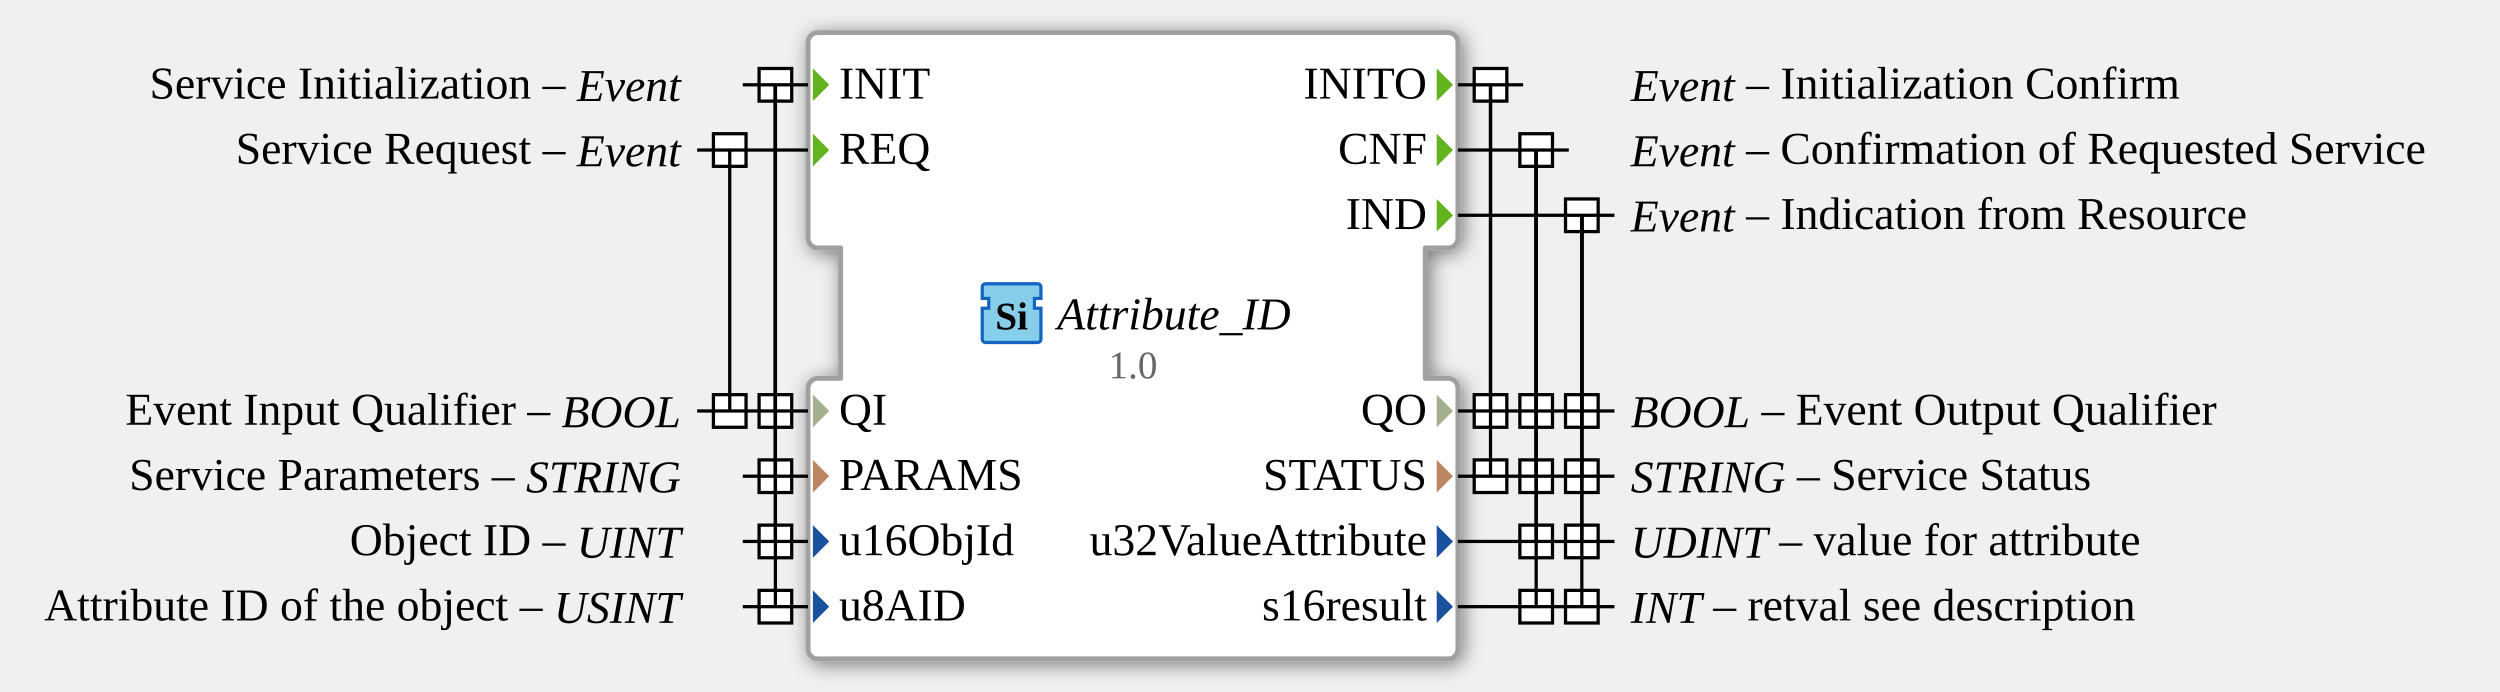
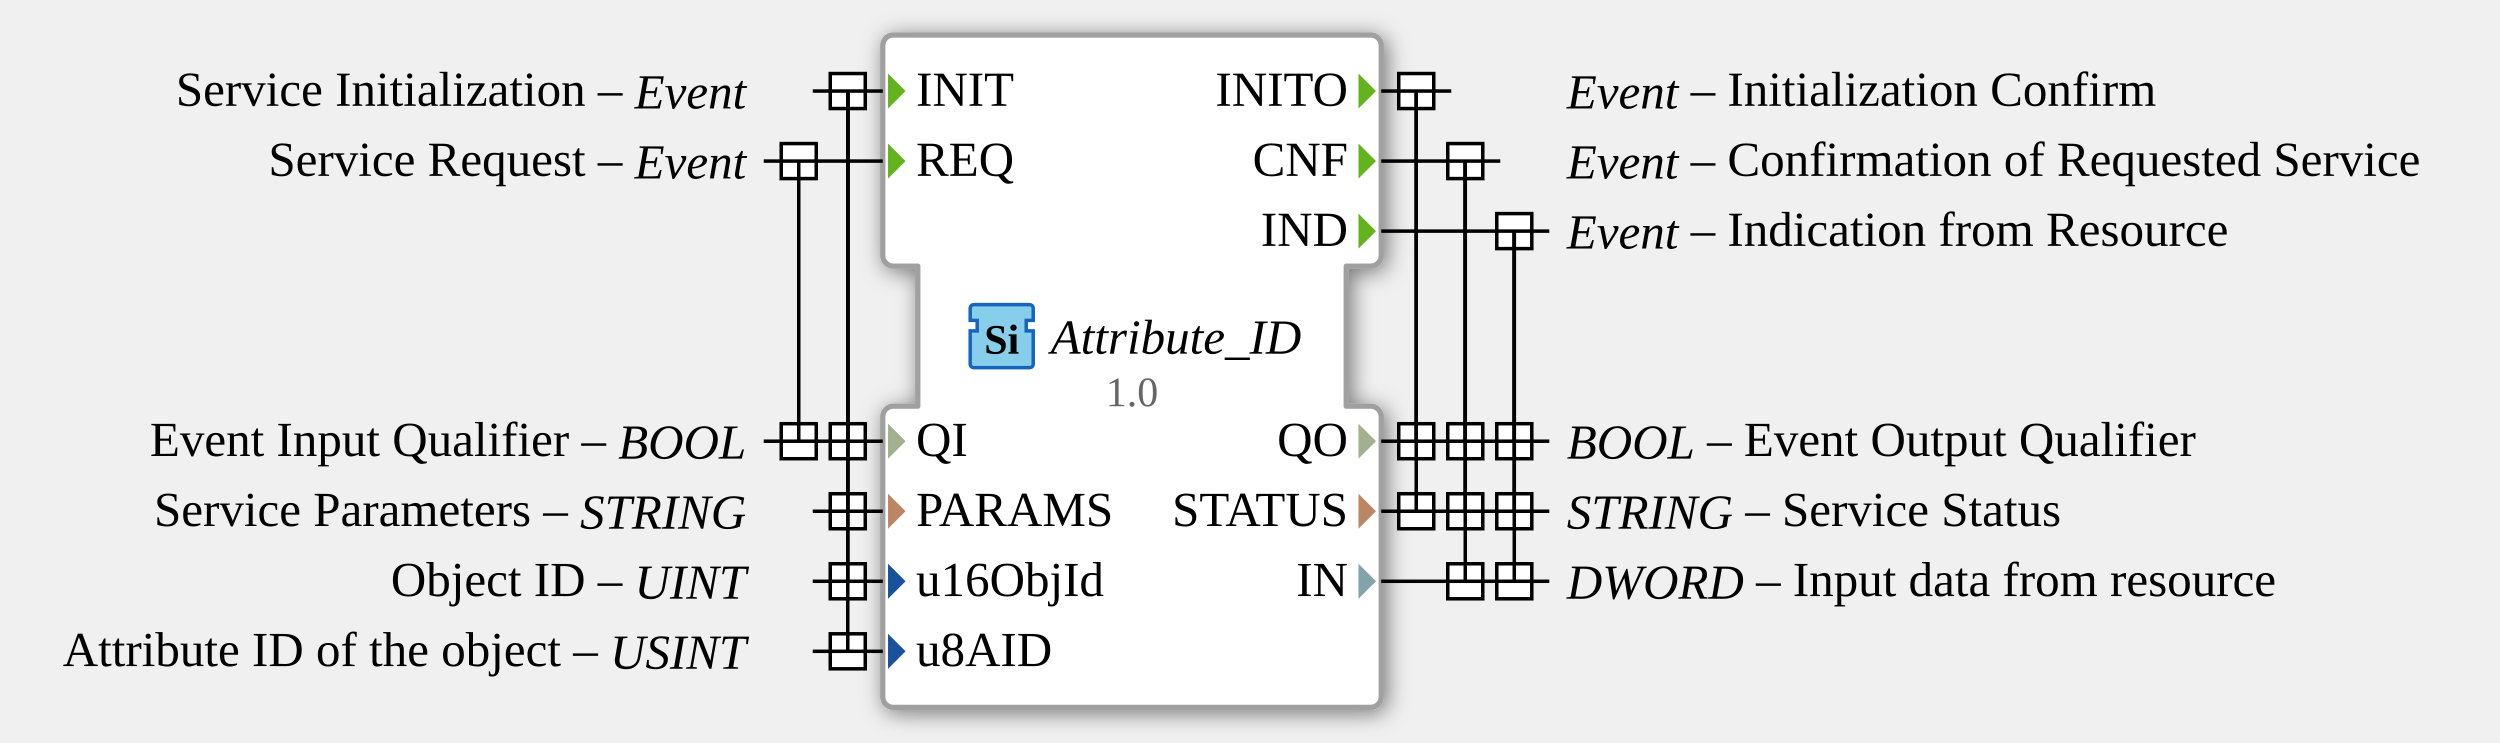
- <svg xmlns="http://www.w3.org/2000/svg" viewBox="0 0 766.474 212.0" width="766.474" height="212.0">
+ <svg xmlns="http://www.w3.org/2000/svg" viewBox="0 0 713.946 212.0" width="713.946" height="212.0">
  <style>
    @font-face {
      font-family: "TGL";
      src: local("TGL 0-17_std"), local("TGL 0-17"), local("TGL 0-17 alt");
      font-style: normal;
      font-weight: normal;
    }
    @font-face {
      font-family: "TGL";
      src: local("TGL 0-16_std"), local("TGL 0-16");
      font-style: italic;
      font-weight: normal;
    }
  </style>
  <defs>
    <filter id="dropShadow" x="-20%" y="-20%" width="140%" height="140%">
      <feGaussianBlur in="SourceAlpha" stdDeviation="3" result="blur" />
      <feOffset in="blur" dx="1" dy="1" result="offsetBlur" />
      <feFlood flood-color="#000000" flood-opacity="0.5" result="shadowColor" />
      <feComposite in="shadowColor" in2="offsetBlur" operator="in" result="shadow" />
      <feMerge>
        <feMergeNode in="shadow" />
        <feMergeNode in="SourceGraphic" />
      </feMerge>
    </filter>
  </defs>
-   <g transform="translate(247.7275, 10)">
-     <path d="M 3 0             L 196.248 0             A 3 3 0 0 1 199.248 3             L 199.248 63.0             A 3 3 0 0 1 196.248 66.0             L 189.248 66.0             L 189.248 106.0             L 196.248 106.0             A 3 3 0 0 1 199.248 109.0             L 199.248 189.0             A 3 3 0 0 1 196.248 192.0             L 3 192.0             A 3 3 0 0 1 0 189.0             L 0 109.0             A 3 3 0 0 1 3 106.0             L 10 106.0             L 10 66.0             L 3 66.0             A 3 3 0 0 1 0 63.0             L 0 3             A 3 3 0 0 1 3 0             Z" fill="#FFFFFF" stroke="#A0A0A0" stroke-width="1.5" stroke-linejoin="round" filter="url(#dropShadow)" />
+   <g transform="translate(252.1025, 10)">
+     <path d="M 3 0             L 139.346 0             A 3 3 0 0 1 142.346 3             L 142.346 63.0             A 3 3 0 0 1 139.346 66.0             L 132.346 66.0             L 132.346 106.0             L 139.346 106.0             A 3 3 0 0 1 142.346 109.0             L 142.346 189.0             A 3 3 0 0 1 139.346 192.0             L 3 192.0             A 3 3 0 0 1 0 189.0             L 0 109.0             A 3 3 0 0 1 3 106.0             L 10 106.0             L 10 66.0             L 3 66.0             A 3 3 0 0 1 0 63.0             L 0 3             A 3 3 0 0 1 3 0             Z" fill="#FFFFFF" stroke="#A0A0A0" stroke-width="1.5" stroke-linejoin="round" filter="url(#dropShadow)" />
    <polygon points="1.5,11.0 6.5,16.0 1.5,21.0" fill="#63B31F" />
    <text x="9.5" y="17.0" font-family="TGL, 'Times New Roman', Times, serif" font-size="14" fill="#000000" dominant-baseline="middle">INIT</text>
    <polygon points="1.5,31.0 6.5,36.0 1.5,41.0" fill="#63B31F" />
    <text x="9.5" y="37.0" font-family="TGL, 'Times New Roman', Times, serif" font-size="14" fill="#000000" dominant-baseline="middle">REQ</text>
-     <polygon points="192.748,11.0 197.748,16.0 192.748,21.0" fill="#63B31F" />
-     <text x="189.748" y="17.0" font-family="TGL, 'Times New Roman', Times, serif" font-size="14" fill="#000000" text-anchor="end" dominant-baseline="middle">INITO</text>
-     <polygon points="192.748,31.0 197.748,36.0 192.748,41.0" fill="#63B31F" />
-     <text x="189.748" y="37.0" font-family="TGL, 'Times New Roman', Times, serif" font-size="14" fill="#000000" text-anchor="end" dominant-baseline="middle">CNF</text>
-     <polygon points="192.748,51.0 197.748,56.0 192.748,61.0" fill="#63B31F" />
-     <text x="189.748" y="57.0" font-family="TGL, 'Times New Roman', Times, serif" font-size="14" fill="#000000" text-anchor="end" dominant-baseline="middle">IND</text>
-     <path d="M 54.415 77.0             L 70.415 77.0             A 1 1 0 0 1 71.415 78.0             L 71.415 81.5             L 69.415 81.5             L 69.415 84.5             L 71.415 84.5             L 71.415 94.0             A 1 1 0 0 1 70.415 95.0             L 54.415 95.0             A 1 1 0 0 1 53.415 94.0             L 53.415 84.5             L 55.415 84.5             L 55.415 81.5             L 53.415 81.5             L 53.415 78.0             A 1 1 0 0 1 54.415 77.0             Z" fill="#87CEEB" stroke="#1565C0" stroke-width="1" />
-     <text x="62.415" y="91.0" font-family="TGL, 'Times New Roman', Times, serif" font-size="12" font-weight="bold" fill="#000000" text-anchor="middle">Si</text>
-     <text x="76.415" y="91.0" font-family="TGL, 'Times New Roman', Times, serif" font-size="14" fill="#000000" font-style="italic">Attribute_ID</text>
-     <text x="99.624" y="106.0" font-family="TGL, 'Times New Roman', Times, serif" font-size="12" fill="#666666" text-anchor="middle">1.0</text>
+     <polygon points="135.846,11.0 140.846,16.0 135.846,21.0" fill="#63B31F" />
+     <text x="132.846" y="17.0" font-family="TGL, 'Times New Roman', Times, serif" font-size="14" fill="#000000" text-anchor="end" dominant-baseline="middle">INITO</text>
+     <polygon points="135.846,31.0 140.846,36.0 135.846,41.0" fill="#63B31F" />
+     <text x="132.846" y="37.0" font-family="TGL, 'Times New Roman', Times, serif" font-size="14" fill="#000000" text-anchor="end" dominant-baseline="middle">CNF</text>
+     <polygon points="135.846,51.0 140.846,56.0 135.846,61.0" fill="#63B31F" />
+     <text x="132.846" y="57.0" font-family="TGL, 'Times New Roman', Times, serif" font-size="14" fill="#000000" text-anchor="end" dominant-baseline="middle">IND</text>
+     <path d="M 25.963 77.0             L 41.963 77.0             A 1 1 0 0 1 42.963 78.0             L 42.963 81.5             L 40.963 81.5             L 40.963 84.5             L 42.963 84.5             L 42.963 94.0             A 1 1 0 0 1 41.963 95.0             L 25.963 95.0             A 1 1 0 0 1 24.963 94.0             L 24.963 84.5             L 26.963 84.5             L 26.963 81.5             L 24.963 81.5             L 24.963 78.0             A 1 1 0 0 1 25.963 77.0             Z" fill="#87CEEB" stroke="#1565C0" stroke-width="1" />
+     <text x="33.963" y="91.0" font-family="TGL, 'Times New Roman', Times, serif" font-size="12" font-weight="bold" fill="#000000" text-anchor="middle">Si</text>
+     <text x="47.963" y="91.0" font-family="TGL, 'Times New Roman', Times, serif" font-size="14" fill="#000000" font-style="italic">Attribute_ID</text>
+     <text x="71.173" y="106.0" font-family="TGL, 'Times New Roman', Times, serif" font-size="12" fill="#666666" text-anchor="middle">1.0</text>
    <polygon points="1.5,111.0 6.5,116.0 1.5,121.0" fill="#A3B08F" />
    <text x="9.5" y="117.0" font-family="TGL, 'Times New Roman', Times, serif" font-size="14" fill="#000000" dominant-baseline="middle">QI</text>
    <polygon points="1.5,131.0 6.5,136.0 1.5,141.0" fill="#BD8663" />
    <text x="9.5" y="137.0" font-family="TGL, 'Times New Roman', Times, serif" font-size="14" fill="#000000" dominant-baseline="middle">PARAMS</text>
    <polygon points="1.5,151.0 6.5,156.0 1.5,161.0" fill="#18519E" />
    <text x="9.5" y="157.0" font-family="TGL, 'Times New Roman', Times, serif" font-size="14" fill="#000000" dominant-baseline="middle">u16ObjId</text>
    <polygon points="1.5,171.0 6.5,176.0 1.5,181.0" fill="#18519E" />
    <text x="9.5" y="177.0" font-family="TGL, 'Times New Roman', Times, serif" font-size="14" fill="#000000" dominant-baseline="middle">u8AID</text>
-     <polygon points="192.748,111.0 197.748,116.0 192.748,121.0" fill="#A3B08F" />
-     <text x="189.748" y="117.0" font-family="TGL, 'Times New Roman', Times, serif" font-size="14" fill="#000000" text-anchor="end" dominant-baseline="middle">QO</text>
-     <polygon points="192.748,131.0 197.748,136.0 192.748,141.0" fill="#BD8663" />
-     <text x="189.748" y="137.0" font-family="TGL, 'Times New Roman', Times, serif" font-size="14" fill="#000000" text-anchor="end" dominant-baseline="middle">STATUS</text>
-     <polygon points="192.748,151.0 197.748,156.0 192.748,161.0" fill="#18519E" />
-     <text x="189.748" y="157.0" font-family="TGL, 'Times New Roman', Times, serif" font-size="14" fill="#000000" text-anchor="end" dominant-baseline="middle">u32ValueAttribute</text>
-     <polygon points="192.748,171.0 197.748,176.0 192.748,181.0" fill="#18519E" />
-     <text x="189.748" y="177.0" font-family="TGL, 'Times New Roman', Times, serif" font-size="14" fill="#000000" text-anchor="end" dominant-baseline="middle">s16result</text>
+     <polygon points="135.846,111.0 140.846,116.0 135.846,121.0" fill="#A3B08F" />
+     <text x="132.846" y="117.0" font-family="TGL, 'Times New Roman', Times, serif" font-size="14" fill="#000000" text-anchor="end" dominant-baseline="middle">QO</text>
+     <polygon points="135.846,131.0 140.846,136.0 135.846,141.0" fill="#BD8663" />
+     <text x="132.846" y="137.0" font-family="TGL, 'Times New Roman', Times, serif" font-size="14" fill="#000000" text-anchor="end" dominant-baseline="middle">STATUS</text>
+     <polygon points="135.846,151.0 140.846,156.0 135.846,161.0" fill="#82A3A9" />
+     <text x="132.846" y="157.0" font-family="TGL, 'Times New Roman', Times, serif" font-size="14" fill="#000000" text-anchor="end" dominant-baseline="middle">IN</text>
    <rect x="-15" y="11.0" width="10" height="10" fill="#FFFFFF" stroke="#000000" stroke-width="1" />
    <rect x="-15" y="111.0" width="10" height="10" fill="#FFFFFF" stroke="#000000" stroke-width="1" />
    <line x1="-10.0" y1="16.0" x2="-10.0" y2="116.0" stroke="#000000" stroke-width="1" />
    <rect x="-15" y="131.0" width="10" height="10" fill="#FFFFFF" stroke="#000000" stroke-width="1" />
    <line x1="-10.0" y1="16.0" x2="-10.0" y2="136.0" stroke="#000000" stroke-width="1" />
    <rect x="-15" y="151.0" width="10" height="10" fill="#FFFFFF" stroke="#000000" stroke-width="1" />
    <line x1="-10.0" y1="16.0" x2="-10.0" y2="156.0" stroke="#000000" stroke-width="1" />
    <rect x="-15" y="171.0" width="10" height="10" fill="#FFFFFF" stroke="#000000" stroke-width="1" />
    <line x1="-10.0" y1="16.0" x2="-10.0" y2="176.0" stroke="#000000" stroke-width="1" />
    <rect x="-29" y="31.0" width="10" height="10" fill="#FFFFFF" stroke="#000000" stroke-width="1" />
    <rect x="-29" y="111.0" width="10" height="10" fill="#FFFFFF" stroke="#000000" stroke-width="1" />
    <line x1="-24.0" y1="36.0" x2="-24.0" y2="116.0" stroke="#000000" stroke-width="1" />
-     <rect x="204.248" y="11.0" width="10" height="10" fill="#FFFFFF" stroke="#000000" stroke-width="1" />
-     <rect x="204.248" y="111.0" width="10" height="10" fill="#FFFFFF" stroke="#000000" stroke-width="1" />
-     <line x1="209.248" y1="16.0" x2="209.248" y2="116.0" stroke="#000000" stroke-width="1" />
-     <rect x="204.248" y="131.0" width="10" height="10" fill="#FFFFFF" stroke="#000000" stroke-width="1" />
-     <line x1="209.248" y1="16.0" x2="209.248" y2="136.0" stroke="#000000" stroke-width="1" />
-     <rect x="218.248" y="31.0" width="10" height="10" fill="#FFFFFF" stroke="#000000" stroke-width="1" />
-     <rect x="218.248" y="111.0" width="10" height="10" fill="#FFFFFF" stroke="#000000" stroke-width="1" />
-     <line x1="223.248" y1="36.0" x2="223.248" y2="116.0" stroke="#000000" stroke-width="1" />
-     <rect x="218.248" y="131.0" width="10" height="10" fill="#FFFFFF" stroke="#000000" stroke-width="1" />
-     <line x1="223.248" y1="36.0" x2="223.248" y2="136.0" stroke="#000000" stroke-width="1" />
-     <rect x="218.248" y="151.0" width="10" height="10" fill="#FFFFFF" stroke="#000000" stroke-width="1" />
-     <line x1="223.248" y1="36.0" x2="223.248" y2="156.0" stroke="#000000" stroke-width="1" />
-     <rect x="218.248" y="171.0" width="10" height="10" fill="#FFFFFF" stroke="#000000" stroke-width="1" />
-     <line x1="223.248" y1="36.0" x2="223.248" y2="176.0" stroke="#000000" stroke-width="1" />
-     <rect x="232.248" y="51.0" width="10" height="10" fill="#FFFFFF" stroke="#000000" stroke-width="1" />
-     <rect x="232.248" y="111.0" width="10" height="10" fill="#FFFFFF" stroke="#000000" stroke-width="1" />
-     <line x1="237.248" y1="56.0" x2="237.248" y2="116.0" stroke="#000000" stroke-width="1" />
-     <rect x="232.248" y="131.0" width="10" height="10" fill="#FFFFFF" stroke="#000000" stroke-width="1" />
-     <line x1="237.248" y1="56.0" x2="237.248" y2="136.0" stroke="#000000" stroke-width="1" />
-     <rect x="232.248" y="151.0" width="10" height="10" fill="#FFFFFF" stroke="#000000" stroke-width="1" />
-     <line x1="237.248" y1="56.0" x2="237.248" y2="156.0" stroke="#000000" stroke-width="1" />
-     <rect x="232.248" y="171.0" width="10" height="10" fill="#FFFFFF" stroke="#000000" stroke-width="1" />
-     <line x1="237.248" y1="56.0" x2="237.248" y2="176.0" stroke="#000000" stroke-width="1" />
+     <rect x="147.346" y="11.0" width="10" height="10" fill="#FFFFFF" stroke="#000000" stroke-width="1" />
+     <rect x="147.346" y="111.0" width="10" height="10" fill="#FFFFFF" stroke="#000000" stroke-width="1" />
+     <line x1="152.346" y1="16.0" x2="152.346" y2="116.0" stroke="#000000" stroke-width="1" />
+     <rect x="147.346" y="131.0" width="10" height="10" fill="#FFFFFF" stroke="#000000" stroke-width="1" />
+     <line x1="152.346" y1="16.0" x2="152.346" y2="136.0" stroke="#000000" stroke-width="1" />
+     <rect x="161.346" y="31.0" width="10" height="10" fill="#FFFFFF" stroke="#000000" stroke-width="1" />
+     <rect x="161.346" y="111.0" width="10" height="10" fill="#FFFFFF" stroke="#000000" stroke-width="1" />
+     <line x1="166.346" y1="36.0" x2="166.346" y2="116.0" stroke="#000000" stroke-width="1" />
+     <rect x="161.346" y="131.0" width="10" height="10" fill="#FFFFFF" stroke="#000000" stroke-width="1" />
+     <line x1="166.346" y1="36.0" x2="166.346" y2="136.0" stroke="#000000" stroke-width="1" />
+     <rect x="161.346" y="151.0" width="10" height="10" fill="#FFFFFF" stroke="#000000" stroke-width="1" />
+     <line x1="166.346" y1="36.0" x2="166.346" y2="156.0" stroke="#000000" stroke-width="1" />
+     <rect x="175.346" y="51.0" width="10" height="10" fill="#FFFFFF" stroke="#000000" stroke-width="1" />
+     <rect x="175.346" y="111.0" width="10" height="10" fill="#FFFFFF" stroke="#000000" stroke-width="1" />
+     <line x1="180.346" y1="56.0" x2="180.346" y2="116.0" stroke="#000000" stroke-width="1" />
+     <rect x="175.346" y="131.0" width="10" height="10" fill="#FFFFFF" stroke="#000000" stroke-width="1" />
+     <line x1="180.346" y1="56.0" x2="180.346" y2="136.0" stroke="#000000" stroke-width="1" />
+     <rect x="175.346" y="151.0" width="10" height="10" fill="#FFFFFF" stroke="#000000" stroke-width="1" />
+     <line x1="180.346" y1="56.0" x2="180.346" y2="156.0" stroke="#000000" stroke-width="1" />
    <line x1="0" y1="16.0" x2="-20" y2="16.0" stroke="#000000" stroke-width="1" />
    <line x1="0" y1="36.0" x2="-34" y2="36.0" stroke="#000000" stroke-width="1" />
    <line x1="0" y1="116.0" x2="-34" y2="116.0" stroke="#000000" stroke-width="1" />
    <line x1="0" y1="136.0" x2="-20" y2="136.0" stroke="#000000" stroke-width="1" />
    <line x1="0" y1="156.0" x2="-20" y2="156.0" stroke="#000000" stroke-width="1" />
    <line x1="0" y1="176.0" x2="-20" y2="176.0" stroke="#000000" stroke-width="1" />
-     <line x1="199.248" y1="16.0" x2="219.248" y2="16.0" stroke="#000000" stroke-width="1" />
-     <line x1="199.248" y1="36.0" x2="233.248" y2="36.0" stroke="#000000" stroke-width="1" />
-     <line x1="199.248" y1="56.0" x2="247.248" y2="56.0" stroke="#000000" stroke-width="1" />
-     <line x1="199.248" y1="116.0" x2="247.248" y2="116.0" stroke="#000000" stroke-width="1" />
-     <line x1="199.248" y1="136.0" x2="247.248" y2="136.0" stroke="#000000" stroke-width="1" />
-     <line x1="199.248" y1="156.0" x2="247.248" y2="156.0" stroke="#000000" stroke-width="1" />
-     <line x1="199.248" y1="176.0" x2="247.248" y2="176.0" stroke="#000000" stroke-width="1" />
+     <line x1="142.346" y1="16.0" x2="162.346" y2="16.0" stroke="#000000" stroke-width="1" />
+     <line x1="142.346" y1="36.0" x2="176.346" y2="36.0" stroke="#000000" stroke-width="1" />
+     <line x1="142.346" y1="56.0" x2="190.346" y2="56.0" stroke="#000000" stroke-width="1" />
+     <line x1="142.346" y1="116.0" x2="190.346" y2="116.0" stroke="#000000" stroke-width="1" />
+     <line x1="142.346" y1="136.0" x2="190.346" y2="136.0" stroke="#000000" stroke-width="1" />
+     <line x1="142.346" y1="156.0" x2="190.346" y2="156.0" stroke="#000000" stroke-width="1" />
    <text x="-39" y="17.0" font-family="TGL, 'Times New Roman', Times, serif" font-size="14" fill="#000000" text-anchor="end" dominant-baseline="middle">Service Initialization – <tspan font-family="TGL, 'Times New Roman', Times, serif" font-style="italic" dominant-baseline="middle">Event</tspan>
    </text>
    <text x="-39" y="37.0" font-family="TGL, 'Times New Roman', Times, serif" font-size="14" fill="#000000" text-anchor="end" dominant-baseline="middle">Service Request – <tspan font-family="TGL, 'Times New Roman', Times, serif" font-style="italic" dominant-baseline="middle">Event</tspan>
    </text>
-     <text x="252.248" y="17.0" font-family="TGL, 'Times New Roman', Times, serif" font-size="14" fill="#000000" dominant-baseline="middle">
+     <text x="195.346" y="17.0" font-family="TGL, 'Times New Roman', Times, serif" font-size="14" fill="#000000" dominant-baseline="middle">
      <tspan font-family="TGL, 'Times New Roman', Times, serif" font-style="italic" dominant-baseline="middle">Event</tspan> – Initialization Confirm</text>
-     <text x="252.248" y="37.0" font-family="TGL, 'Times New Roman', Times, serif" font-size="14" fill="#000000" dominant-baseline="middle">
+     <text x="195.346" y="37.0" font-family="TGL, 'Times New Roman', Times, serif" font-size="14" fill="#000000" dominant-baseline="middle">
      <tspan font-family="TGL, 'Times New Roman', Times, serif" font-style="italic" dominant-baseline="middle">Event</tspan> – Confirmation of Requested Service</text>
-     <text x="252.248" y="57.0" font-family="TGL, 'Times New Roman', Times, serif" font-size="14" fill="#000000" dominant-baseline="middle">
+     <text x="195.346" y="57.0" font-family="TGL, 'Times New Roman', Times, serif" font-size="14" fill="#000000" dominant-baseline="middle">
      <tspan font-family="TGL, 'Times New Roman', Times, serif" font-style="italic" dominant-baseline="middle">Event</tspan> – Indication from Resource</text>
    <text x="-39" y="117.0" font-family="TGL, 'Times New Roman', Times, serif" font-size="14" fill="#000000" text-anchor="end" dominant-baseline="middle">Event Input Qualifier – <tspan font-family="TGL, 'Times New Roman', Times, serif" font-style="italic" dominant-baseline="middle">BOOL</tspan>
    </text>
    <text x="-39" y="137.0" font-family="TGL, 'Times New Roman', Times, serif" font-size="14" fill="#000000" text-anchor="end" dominant-baseline="middle">Service Parameters – <tspan font-family="TGL, 'Times New Roman', Times, serif" font-style="italic" dominant-baseline="middle">STRING</tspan>
    </text>
    <text x="-39" y="157.0" font-family="TGL, 'Times New Roman', Times, serif" font-size="14" fill="#000000" text-anchor="end" dominant-baseline="middle">Object ID – <tspan font-family="TGL, 'Times New Roman', Times, serif" font-style="italic" dominant-baseline="middle">UINT</tspan>
    </text>
-     <text x="-39" y="177.0" font-family="TGL, 'Times New Roman', Times, serif" font-size="14" fill="#000000" text-anchor="end" dominant-baseline="middle">Attribute ID of the object – <tspan font-family="TGL, 'Times New Roman', Times, serif" font-style="italic" dominant-baseline="middle">USINT</tspan>
+     <text x="-39" y="177.0" font-family="TGL, 'Times New Roman', Times, serif" font-size="14" fill="#000000" text-anchor="end" dominant-baseline="middle">Attribute ID of the object  – <tspan font-family="TGL, 'Times New Roman', Times, serif" font-style="italic" dominant-baseline="middle">USINT</tspan>
    </text>
-     <text x="252.248" y="117.0" font-family="TGL, 'Times New Roman', Times, serif" font-size="14" fill="#000000" dominant-baseline="middle">
+     <text x="195.346" y="117.0" font-family="TGL, 'Times New Roman', Times, serif" font-size="14" fill="#000000" dominant-baseline="middle">
      <tspan font-family="TGL, 'Times New Roman', Times, serif" font-style="italic" dominant-baseline="middle">BOOL</tspan> – Event Output Qualifier</text>
-     <text x="252.248" y="137.0" font-family="TGL, 'Times New Roman', Times, serif" font-size="14" fill="#000000" dominant-baseline="middle">
+     <text x="195.346" y="137.0" font-family="TGL, 'Times New Roman', Times, serif" font-size="14" fill="#000000" dominant-baseline="middle">
      <tspan font-family="TGL, 'Times New Roman', Times, serif" font-style="italic" dominant-baseline="middle">STRING</tspan> – Service Status</text>
-     <text x="252.248" y="157.0" font-family="TGL, 'Times New Roman', Times, serif" font-size="14" fill="#000000" dominant-baseline="middle">
-       <tspan font-family="TGL, 'Times New Roman', Times, serif" font-style="italic" dominant-baseline="middle">UDINT</tspan> – value for attribute</text>
-     <text x="252.248" y="177.0" font-family="TGL, 'Times New Roman', Times, serif" font-size="14" fill="#000000" dominant-baseline="middle">
-       <tspan font-family="TGL, 'Times New Roman', Times, serif" font-style="italic" dominant-baseline="middle">INT</tspan> – retval see description</text>
+     <text x="195.346" y="157.0" font-family="TGL, 'Times New Roman', Times, serif" font-size="14" fill="#000000" dominant-baseline="middle">
+       <tspan font-family="TGL, 'Times New Roman', Times, serif" font-style="italic" dominant-baseline="middle">DWORD</tspan> – Input data from resource</text>
  </g>
</svg>
